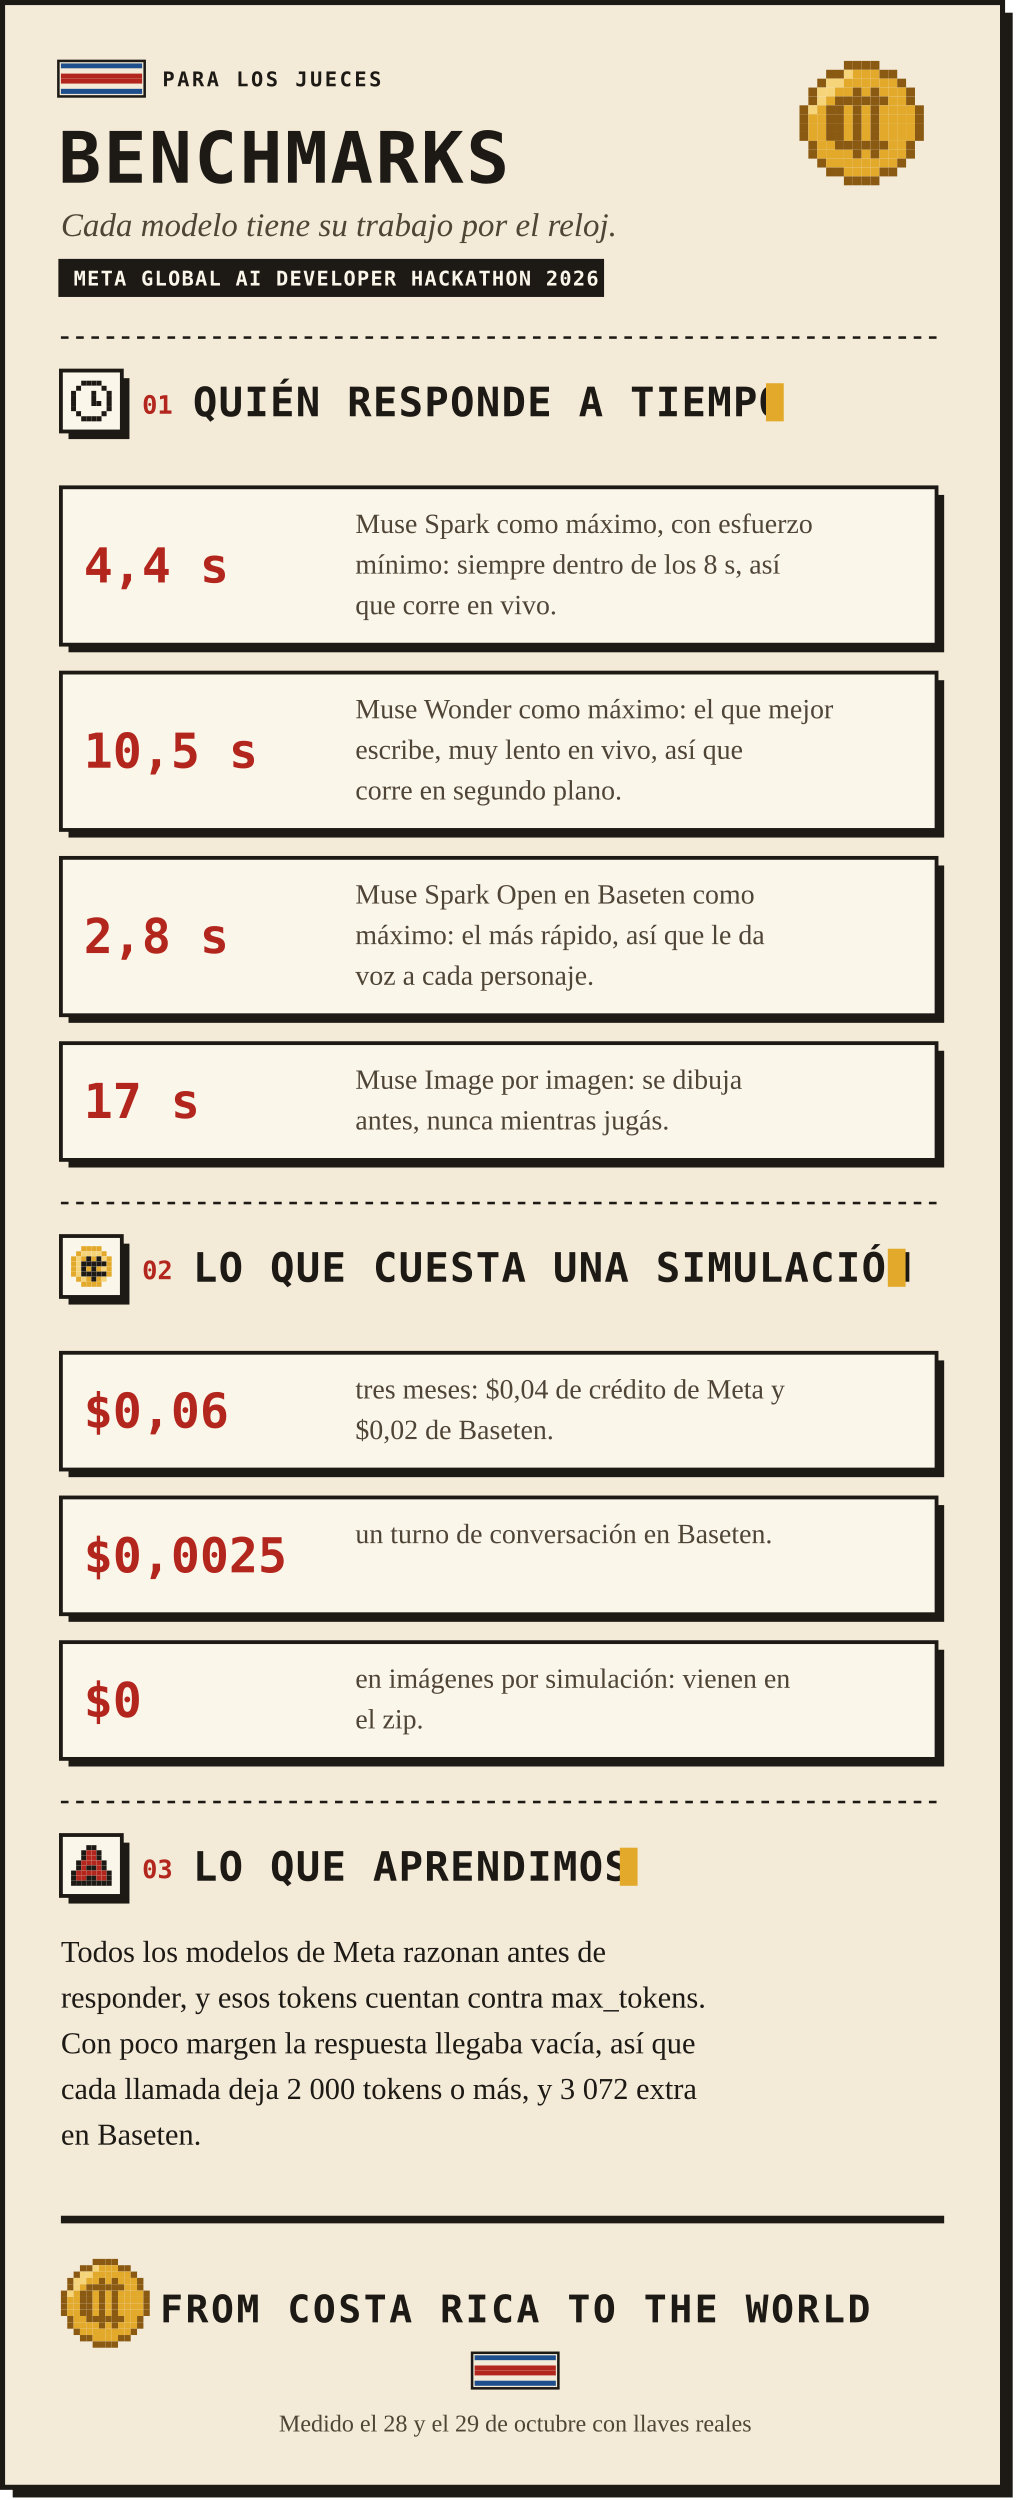
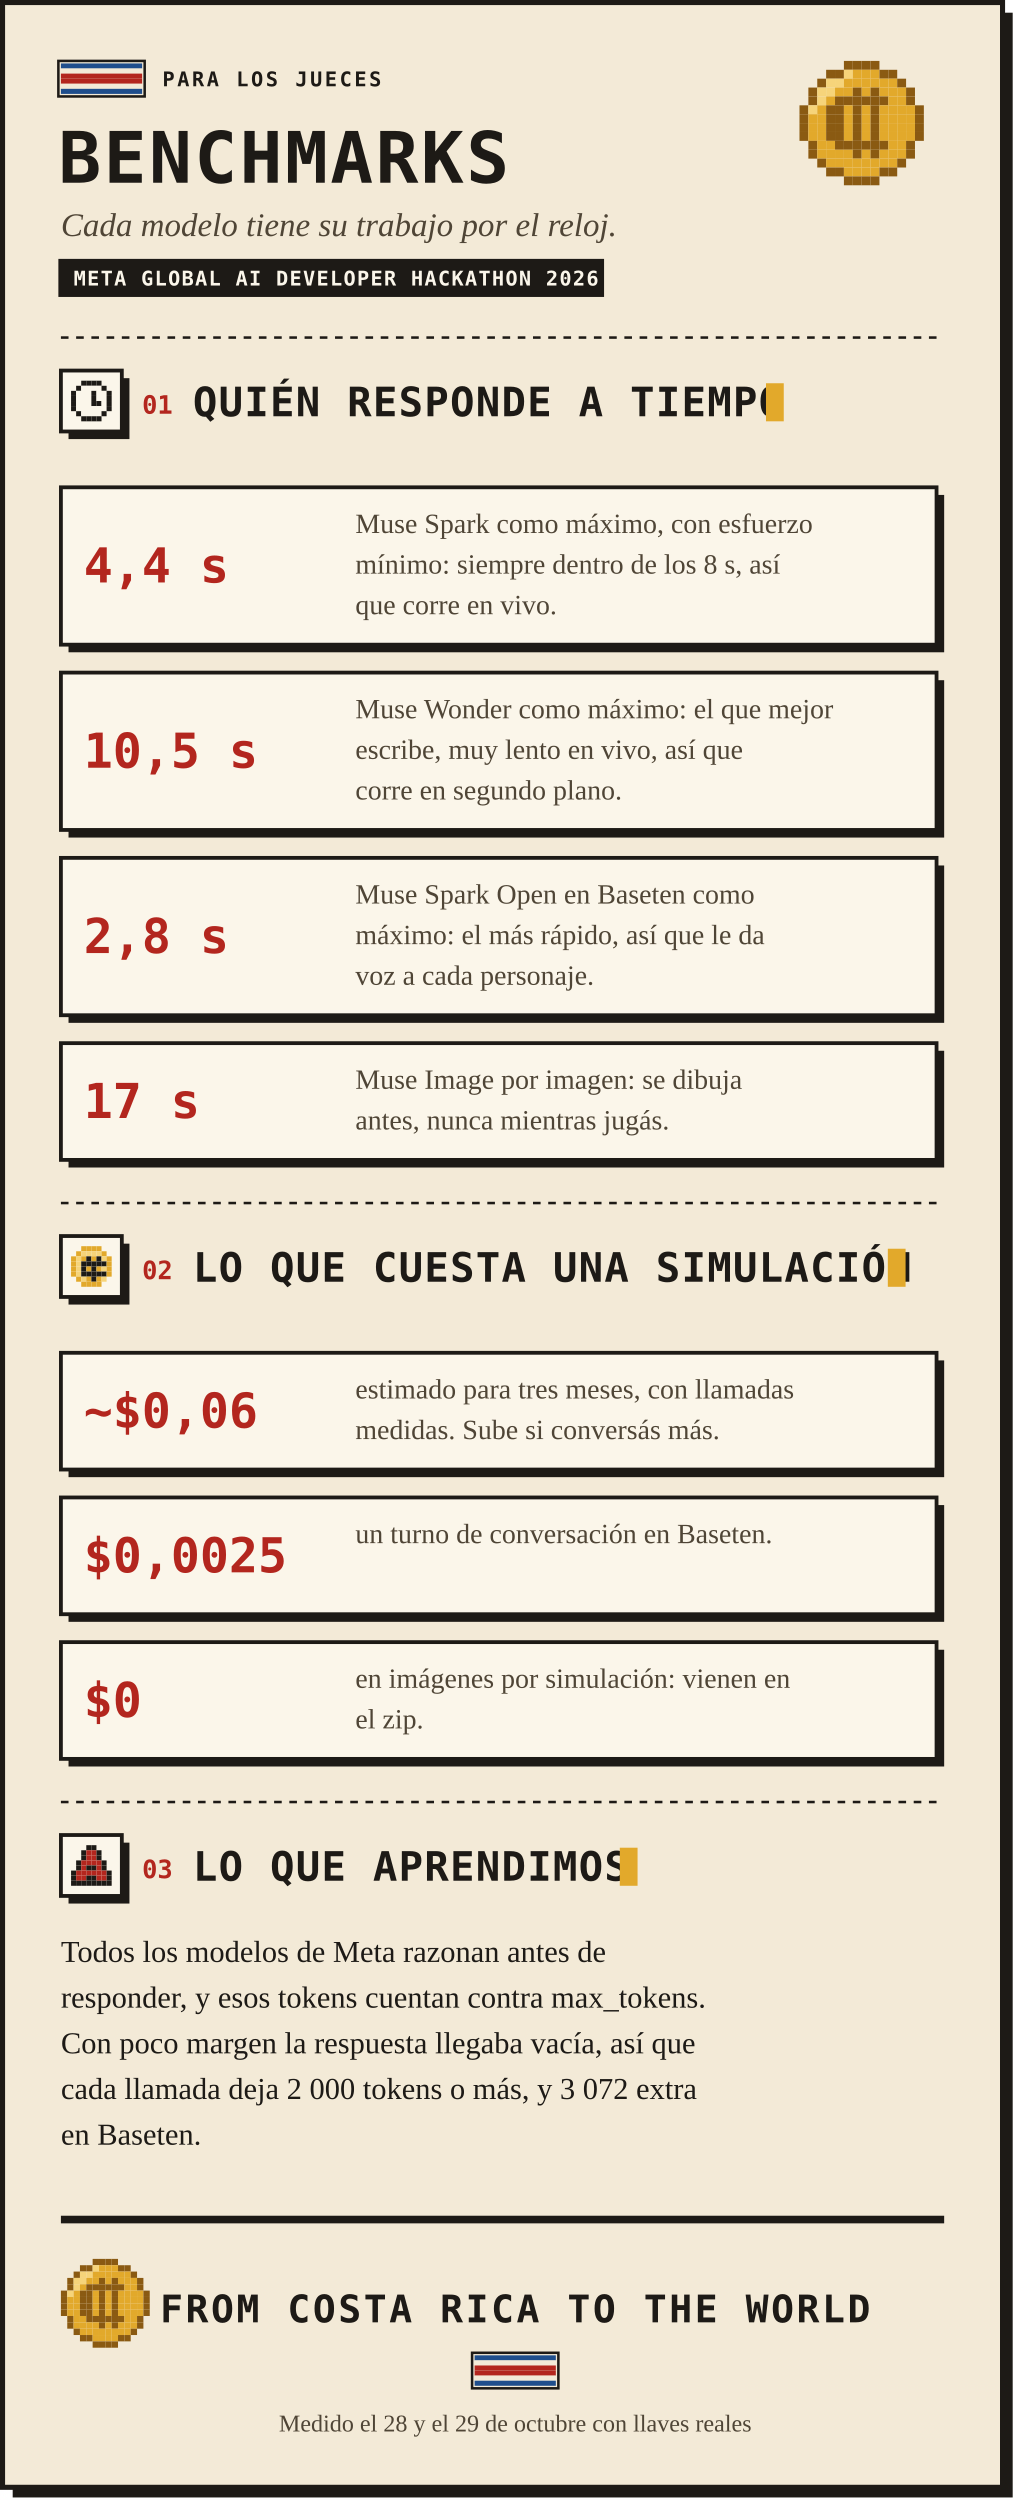
<svg xmlns="http://www.w3.org/2000/svg" viewBox="0 0 800 1970" width="800" height="1970" role="img" aria-labelledby="t d">
  <style>
    .title { font: 800 56px ui-monospace, "Cascadia Mono", Consolas, Menlo, "DejaVu Sans Mono", monospace; fill: #1d1a16; letter-spacing: 2px; }
    .tagline { font: italic 500 26px Georgia, "Iowan Old Style", "Times New Roman", serif; fill: #4f4536; }
    .kicker { font: 700 16px ui-monospace, "Cascadia Mono", Consolas, Menlo, "DejaVu Sans Mono", monospace; fill: #1d1a16; letter-spacing: 2px; }
    .event { font: 700 16px ui-monospace, "Cascadia Mono", Consolas, Menlo, "DejaVu Sans Mono", monospace; fill: #fbf6ea; letter-spacing: 1px; }
    .h { font: 800 32px ui-monospace, "Cascadia Mono", Consolas, Menlo, "DejaVu Sans Mono", monospace; fill: #1d1a16; letter-spacing: 1px; }
    .num { font: 700 20px ui-monospace, "Cascadia Mono", Consolas, Menlo, "DejaVu Sans Mono", monospace; fill: #b3261e; }
    .label { font: 800 24px ui-monospace, "Cascadia Mono", Consolas, Menlo, "DejaVu Sans Mono", monospace; fill: #1d1a16; }
    .label-sm { font: 800 22px ui-monospace, "Cascadia Mono", Consolas, Menlo, "DejaVu Sans Mono", monospace; fill: #1d1a16; }
    .body { font: 500 24px Georgia, "Iowan Old Style", "Times New Roman", serif; fill: #1d1a16; }
    .detail { font: 500 22px Georgia, "Iowan Old Style", "Times New Roman", serif; fill: #4f4536; }
    .detail-sm { font: 500 19px Georgia, "Iowan Old Style", "Times New Roman", serif; fill: #4f4536; }
    .step { font: 700 15px ui-monospace, "Cascadia Mono", Consolas, Menlo, "DejaVu Sans Mono", monospace; fill: #b3261e; }
    .pct { font: 800 26px ui-monospace, "Cascadia Mono", Consolas, Menlo, "DejaVu Sans Mono", monospace; fill: #b3261e; }
    .stat { font: 800 38px ui-monospace, "Cascadia Mono", Consolas, Menlo, "DejaVu Sans Mono", monospace; fill: #b3261e; }
    .stamp { font: 800 18px ui-monospace, "Cascadia Mono", Consolas, Menlo, "DejaVu Sans Mono", monospace; fill: #b3261e; letter-spacing: 2px; }
    .chip { font: 800 15px ui-monospace, "Cascadia Mono", Consolas, Menlo, "DejaVu Sans Mono", monospace; letter-spacing: 1px; }
    .code { font: 600 20px ui-monospace, "Cascadia Mono", Consolas, Menlo, "DejaVu Sans Mono", monospace; fill: #fbf6ea; }
    .prompt { font: 800 20px ui-monospace, "Cascadia Mono", Consolas, Menlo, "DejaVu Sans Mono", monospace; fill: #e2a92b; }
    .rule { font: 500 21px Georgia, "Iowan Old Style", "Times New Roman", serif; fill: #1d1a16; }
    .big { font: 800 30px ui-monospace, "Cascadia Mono", Consolas, Menlo, "DejaVu Sans Mono", monospace; fill: #1d1a16; letter-spacing: 2px; }
    .strong { font-weight: 700; }
    .blink { animation: blink 1s steps(1) infinite; }
    .bob { animation: bob 1.2s steps(1) infinite; }
    .node { animation: active 8s steps(1) infinite; }
    .n2 { animation-delay: 2s; }
    .n3 { animation-delay: 4s; }
    .n4 { animation-delay: 6s; }
    .runner { animation: run 8s steps(48) -1s infinite; }
    .seg { animation: flash 0.25s steps(1) 1; }
    .p1 { animation: p1 3s steps(30) infinite; }
    .p2 { animation: p2 4s steps(40) infinite; }
    .p3 { animation: p3 4s steps(40) 1.3s infinite; }
    .p4 { animation: p4 4s steps(40) 2.6s infinite; }
    @keyframes blink { 50% { opacity: 0; } }
    @keyframes bob { 50% { transform: translateY(-6px); } }
    @keyframes active { 0% { fill: #e2a92b; } 25% { fill: #fbf6ea; } }
    @keyframes run { 0% { transform: translateX(0); } 100% { transform: translateX(720px); } }
    @keyframes flash { 0% { fill: #f6d47a; } 100% { fill: #e2a92b; } }
    @keyframes p1 { 0% { transform: translate(0, 0); } 50% { transform: translate(56px, 0); } 100% { transform: translate(0, 0); } }
    @keyframes p2 { 0% { transform: translate(0, 0); } 30% { transform: translate(0, 52px); } 100% { transform: translate(-456px, 52px); } }
    @keyframes p3 { 0% { transform: translate(0, 0); } 60% { transform: translate(0, 52px); } 100% { transform: translate(-200px, 52px); } }
    @keyframes p4 { 0% { transform: translate(0, 0); } 40% { transform: translate(0, 52px); } 100% { transform: translate(56px, 52px); } }
    @media (prefers-reduced-motion: reduce) {
      * { animation: none !important; }
      .hide-still { opacity: 0; }
    }
  </style>
  <rect x="10" y="10" width="788" height="1958" fill="#1d1a16" />
  <rect x="2" y="2" width="788" height="1958" fill="#f3ead7" stroke="#1d1a16" stroke-width="4" />
  <g transform="translate(0 8)">
    <rect x="46" y="40" width="68" height="28" fill="none" stroke="#1d1a16" stroke-width="2" />
    <rect x="48" y="42" width="64" height="4" fill="#1f4e8c" />
    <rect x="48" y="46" width="64" height="4" fill="#f3ead7" />
    <rect x="48" y="50" width="64" height="4" fill="#b3261e" />
    <rect x="48" y="54" width="64" height="4" fill="#b3261e" />
    <rect x="48" y="58" width="64" height="4" fill="#f3ead7" />
    <rect x="48" y="62" width="64" height="4" fill="#1f4e8c" />
    <text class="kicker" x="128" y="60">PARA LOS JUECES</text>
    <text class="title" x="46" y="136">BENCHMARKS</text>
    <text class="tagline" x="48" y="178">Cada modelo tiene su trabajo por el reloj.</text>
    <rect x="46" y="196" width="430" height="30" fill="#1d1a16" />
    <text class="event" x="58" y="217">META GLOBAL AI DEVELOPER HACKATHON 2026</text>
    <g class="bob">
      <rect x="665" y="40" width="7" height="7" fill="#8a5a12" />
      <rect x="672" y="40" width="7" height="7" fill="#8a5a12" />
      <rect x="679" y="40" width="7" height="7" fill="#8a5a12" />
      <rect x="686" y="40" width="7" height="7" fill="#8a5a12" />
      <rect x="651" y="47" width="7" height="7" fill="#8a5a12" />
      <rect x="658" y="47" width="7" height="7" fill="#8a5a12" />
      <rect x="665" y="47" width="7" height="7" fill="#f6d47a" />
      <rect x="672" y="47" width="7" height="7" fill="#e2a92b" />
      <rect x="679" y="47" width="7" height="7" fill="#e2a92b" />
      <rect x="686" y="47" width="7" height="7" fill="#e2a92b" />
      <rect x="693" y="47" width="7" height="7" fill="#8a5a12" />
      <rect x="700" y="47" width="7" height="7" fill="#8a5a12" />
      <rect x="644" y="54" width="7" height="7" fill="#8a5a12" />
      <rect x="651" y="54" width="7" height="7" fill="#f6d47a" />
      <rect x="658" y="54" width="7" height="7" fill="#f6d47a" />
      <rect x="665" y="54" width="7" height="7" fill="#e2a92b" />
      <rect x="672" y="54" width="7" height="7" fill="#e2a92b" />
      <rect x="679" y="54" width="7" height="7" fill="#e2a92b" />
      <rect x="686" y="54" width="7" height="7" fill="#e2a92b" />
      <rect x="693" y="54" width="7" height="7" fill="#e2a92b" />
      <rect x="700" y="54" width="7" height="7" fill="#e2a92b" />
      <rect x="707" y="54" width="7" height="7" fill="#8a5a12" />
      <rect x="637" y="61" width="7" height="7" fill="#8a5a12" />
      <rect x="644" y="61" width="7" height="7" fill="#f6d47a" />
      <rect x="651" y="61" width="7" height="7" fill="#f6d47a" />
      <rect x="658" y="61" width="7" height="7" fill="#e2a92b" />
      <rect x="665" y="61" width="7" height="7" fill="#e2a92b" />
      <rect x="672" y="61" width="7" height="7" fill="#8a5a12" />
      <rect x="679" y="61" width="7" height="7" fill="#e2a92b" />
      <rect x="686" y="61" width="7" height="7" fill="#8a5a12" />
      <rect x="693" y="61" width="7" height="7" fill="#e2a92b" />
      <rect x="700" y="61" width="7" height="7" fill="#e2a92b" />
      <rect x="707" y="61" width="7" height="7" fill="#e2a92b" />
      <rect x="714" y="61" width="7" height="7" fill="#8a5a12" />
      <rect x="637" y="68" width="7" height="7" fill="#8a5a12" />
      <rect x="644" y="68" width="7" height="7" fill="#f6d47a" />
      <rect x="651" y="68" width="7" height="7" fill="#e2a92b" />
      <rect x="658" y="68" width="7" height="7" fill="#8a5a12" />
      <rect x="665" y="68" width="7" height="7" fill="#8a5a12" />
      <rect x="672" y="68" width="7" height="7" fill="#8a5a12" />
      <rect x="679" y="68" width="7" height="7" fill="#8a5a12" />
      <rect x="686" y="68" width="7" height="7" fill="#8a5a12" />
      <rect x="693" y="68" width="7" height="7" fill="#8a5a12" />
      <rect x="700" y="68" width="7" height="7" fill="#e2a92b" />
      <rect x="707" y="68" width="7" height="7" fill="#e2a92b" />
      <rect x="714" y="68" width="7" height="7" fill="#8a5a12" />
      <rect x="630" y="75" width="7" height="7" fill="#8a5a12" />
      <rect x="637" y="75" width="7" height="7" fill="#f6d47a" />
      <rect x="644" y="75" width="7" height="7" fill="#e2a92b" />
      <rect x="651" y="75" width="7" height="7" fill="#8a5a12" />
      <rect x="658" y="75" width="7" height="7" fill="#8a5a12" />
      <rect x="665" y="75" width="7" height="7" fill="#e2a92b" />
      <rect x="672" y="75" width="7" height="7" fill="#8a5a12" />
      <rect x="679" y="75" width="7" height="7" fill="#e2a92b" />
      <rect x="686" y="75" width="7" height="7" fill="#8a5a12" />
      <rect x="693" y="75" width="7" height="7" fill="#e2a92b" />
      <rect x="700" y="75" width="7" height="7" fill="#e2a92b" />
      <rect x="707" y="75" width="7" height="7" fill="#e2a92b" />
      <rect x="714" y="75" width="7" height="7" fill="#e2a92b" />
      <rect x="721" y="75" width="7" height="7" fill="#8a5a12" />
      <rect x="630" y="82" width="7" height="7" fill="#8a5a12" />
      <rect x="637" y="82" width="7" height="7" fill="#e2a92b" />
      <rect x="644" y="82" width="7" height="7" fill="#e2a92b" />
      <rect x="651" y="82" width="7" height="7" fill="#8a5a12" />
      <rect x="658" y="82" width="7" height="7" fill="#8a5a12" />
      <rect x="665" y="82" width="7" height="7" fill="#e2a92b" />
      <rect x="672" y="82" width="7" height="7" fill="#8a5a12" />
      <rect x="679" y="82" width="7" height="7" fill="#e2a92b" />
      <rect x="686" y="82" width="7" height="7" fill="#8a5a12" />
      <rect x="693" y="82" width="7" height="7" fill="#e2a92b" />
      <rect x="700" y="82" width="7" height="7" fill="#e2a92b" />
      <rect x="707" y="82" width="7" height="7" fill="#e2a92b" />
      <rect x="714" y="82" width="7" height="7" fill="#e2a92b" />
      <rect x="721" y="82" width="7" height="7" fill="#8a5a12" />
      <rect x="630" y="89" width="7" height="7" fill="#8a5a12" />
      <rect x="637" y="89" width="7" height="7" fill="#e2a92b" />
      <rect x="644" y="89" width="7" height="7" fill="#e2a92b" />
      <rect x="651" y="89" width="7" height="7" fill="#8a5a12" />
      <rect x="658" y="89" width="7" height="7" fill="#8a5a12" />
      <rect x="665" y="89" width="7" height="7" fill="#e2a92b" />
      <rect x="672" y="89" width="7" height="7" fill="#8a5a12" />
      <rect x="679" y="89" width="7" height="7" fill="#e2a92b" />
      <rect x="686" y="89" width="7" height="7" fill="#8a5a12" />
      <rect x="693" y="89" width="7" height="7" fill="#e2a92b" />
      <rect x="700" y="89" width="7" height="7" fill="#e2a92b" />
      <rect x="707" y="89" width="7" height="7" fill="#e2a92b" />
      <rect x="714" y="89" width="7" height="7" fill="#e2a92b" />
      <rect x="721" y="89" width="7" height="7" fill="#8a5a12" />
      <rect x="630" y="96" width="7" height="7" fill="#8a5a12" />
      <rect x="637" y="96" width="7" height="7" fill="#e2a92b" />
      <rect x="644" y="96" width="7" height="7" fill="#e2a92b" />
      <rect x="651" y="96" width="7" height="7" fill="#8a5a12" />
      <rect x="658" y="96" width="7" height="7" fill="#8a5a12" />
      <rect x="665" y="96" width="7" height="7" fill="#e2a92b" />
      <rect x="672" y="96" width="7" height="7" fill="#8a5a12" />
      <rect x="679" y="96" width="7" height="7" fill="#e2a92b" />
      <rect x="686" y="96" width="7" height="7" fill="#8a5a12" />
      <rect x="693" y="96" width="7" height="7" fill="#e2a92b" />
      <rect x="700" y="96" width="7" height="7" fill="#e2a92b" />
      <rect x="707" y="96" width="7" height="7" fill="#e2a92b" />
      <rect x="714" y="96" width="7" height="7" fill="#e2a92b" />
      <rect x="721" y="96" width="7" height="7" fill="#8a5a12" />
      <rect x="637" y="103" width="7" height="7" fill="#8a5a12" />
      <rect x="644" y="103" width="7" height="7" fill="#e2a92b" />
      <rect x="651" y="103" width="7" height="7" fill="#e2a92b" />
      <rect x="658" y="103" width="7" height="7" fill="#8a5a12" />
      <rect x="665" y="103" width="7" height="7" fill="#8a5a12" />
      <rect x="672" y="103" width="7" height="7" fill="#8a5a12" />
      <rect x="679" y="103" width="7" height="7" fill="#8a5a12" />
      <rect x="686" y="103" width="7" height="7" fill="#8a5a12" />
      <rect x="693" y="103" width="7" height="7" fill="#8a5a12" />
      <rect x="700" y="103" width="7" height="7" fill="#e2a92b" />
      <rect x="707" y="103" width="7" height="7" fill="#e2a92b" />
      <rect x="714" y="103" width="7" height="7" fill="#8a5a12" />
      <rect x="637" y="110" width="7" height="7" fill="#8a5a12" />
      <rect x="644" y="110" width="7" height="7" fill="#e2a92b" />
      <rect x="651" y="110" width="7" height="7" fill="#e2a92b" />
      <rect x="658" y="110" width="7" height="7" fill="#e2a92b" />
      <rect x="665" y="110" width="7" height="7" fill="#e2a92b" />
      <rect x="672" y="110" width="7" height="7" fill="#8a5a12" />
      <rect x="679" y="110" width="7" height="7" fill="#e2a92b" />
      <rect x="686" y="110" width="7" height="7" fill="#8a5a12" />
      <rect x="693" y="110" width="7" height="7" fill="#e2a92b" />
      <rect x="700" y="110" width="7" height="7" fill="#e2a92b" />
      <rect x="707" y="110" width="7" height="7" fill="#e2a92b" />
      <rect x="714" y="110" width="7" height="7" fill="#8a5a12" />
      <rect x="644" y="117" width="7" height="7" fill="#8a5a12" />
      <rect x="651" y="117" width="7" height="7" fill="#e2a92b" />
      <rect x="658" y="117" width="7" height="7" fill="#e2a92b" />
      <rect x="665" y="117" width="7" height="7" fill="#e2a92b" />
      <rect x="672" y="117" width="7" height="7" fill="#e2a92b" />
      <rect x="679" y="117" width="7" height="7" fill="#e2a92b" />
      <rect x="686" y="117" width="7" height="7" fill="#e2a92b" />
      <rect x="693" y="117" width="7" height="7" fill="#e2a92b" />
      <rect x="700" y="117" width="7" height="7" fill="#e2a92b" />
      <rect x="707" y="117" width="7" height="7" fill="#8a5a12" />
      <rect x="651" y="124" width="7" height="7" fill="#8a5a12" />
      <rect x="658" y="124" width="7" height="7" fill="#8a5a12" />
      <rect x="665" y="124" width="7" height="7" fill="#e2a92b" />
      <rect x="672" y="124" width="7" height="7" fill="#e2a92b" />
      <rect x="679" y="124" width="7" height="7" fill="#e2a92b" />
      <rect x="686" y="124" width="7" height="7" fill="#e2a92b" />
      <rect x="693" y="124" width="7" height="7" fill="#8a5a12" />
      <rect x="700" y="124" width="7" height="7" fill="#8a5a12" />
      <rect x="665" y="131" width="7" height="7" fill="#8a5a12" />
      <rect x="672" y="131" width="7" height="7" fill="#8a5a12" />
      <rect x="679" y="131" width="7" height="7" fill="#8a5a12" />
      <rect x="686" y="131" width="7" height="7" fill="#8a5a12" />
    </g>
  </g>
  <g transform="translate(0 258)">
    <line x1="48" y1="8" x2="744" y2="8" stroke="#1d1a16" stroke-width="2" stroke-dasharray="6 6" />
    <rect x="54" y="40" width="48" height="48" fill="#1d1a16" />
    <rect x="48" y="34" width="48" height="48" fill="#fbf6ea" stroke="#1d1a16" stroke-width="3" />
    <rect x="64" y="42" width="4" height="4" fill="#1d1a16" />
    <rect x="68" y="42" width="4" height="4" fill="#1d1a16" />
    <rect x="72" y="42" width="4" height="4" fill="#1d1a16" />
    <rect x="76" y="42" width="4" height="4" fill="#1d1a16" />
    <rect x="60" y="46" width="4" height="4" fill="#1d1a16" />
    <rect x="64" y="46" width="4" height="4" fill="#fbf6ea" />
    <rect x="68" y="46" width="4" height="4" fill="#fbf6ea" />
    <rect x="72" y="46" width="4" height="4" fill="#fbf6ea" />
    <rect x="76" y="46" width="4" height="4" fill="#fbf6ea" />
    <rect x="80" y="46" width="4" height="4" fill="#1d1a16" />
    <rect x="56" y="50" width="4" height="4" fill="#1d1a16" />
    <rect x="60" y="50" width="4" height="4" fill="#fbf6ea" />
    <rect x="64" y="50" width="4" height="4" fill="#fbf6ea" />
    <rect x="68" y="50" width="4" height="4" fill="#fbf6ea" />
    <rect x="72" y="50" width="4" height="4" fill="#1d1a16" />
    <rect x="76" y="50" width="4" height="4" fill="#fbf6ea" />
    <rect x="80" y="50" width="4" height="4" fill="#fbf6ea" />
    <rect x="84" y="50" width="4" height="4" fill="#1d1a16" />
    <rect x="56" y="54" width="4" height="4" fill="#1d1a16" />
    <rect x="60" y="54" width="4" height="4" fill="#fbf6ea" />
    <rect x="64" y="54" width="4" height="4" fill="#fbf6ea" />
    <rect x="68" y="54" width="4" height="4" fill="#fbf6ea" />
    <rect x="72" y="54" width="4" height="4" fill="#1d1a16" />
    <rect x="76" y="54" width="4" height="4" fill="#fbf6ea" />
    <rect x="80" y="54" width="4" height="4" fill="#fbf6ea" />
    <rect x="84" y="54" width="4" height="4" fill="#1d1a16" />
    <rect x="56" y="58" width="4" height="4" fill="#1d1a16" />
    <rect x="60" y="58" width="4" height="4" fill="#fbf6ea" />
    <rect x="64" y="58" width="4" height="4" fill="#fbf6ea" />
    <rect x="68" y="58" width="4" height="4" fill="#fbf6ea" />
    <rect x="72" y="58" width="4" height="4" fill="#1d1a16" />
    <rect x="76" y="58" width="4" height="4" fill="#1d1a16" />
    <rect x="80" y="58" width="4" height="4" fill="#fbf6ea" />
    <rect x="84" y="58" width="4" height="4" fill="#1d1a16" />
    <rect x="56" y="62" width="4" height="4" fill="#1d1a16" />
    <rect x="60" y="62" width="4" height="4" fill="#fbf6ea" />
    <rect x="64" y="62" width="4" height="4" fill="#fbf6ea" />
    <rect x="68" y="62" width="4" height="4" fill="#fbf6ea" />
    <rect x="72" y="62" width="4" height="4" fill="#fbf6ea" />
    <rect x="76" y="62" width="4" height="4" fill="#fbf6ea" />
    <rect x="80" y="62" width="4" height="4" fill="#fbf6ea" />
    <rect x="84" y="62" width="4" height="4" fill="#1d1a16" />
    <rect x="60" y="66" width="4" height="4" fill="#1d1a16" />
    <rect x="64" y="66" width="4" height="4" fill="#fbf6ea" />
    <rect x="68" y="66" width="4" height="4" fill="#fbf6ea" />
    <rect x="72" y="66" width="4" height="4" fill="#fbf6ea" />
    <rect x="76" y="66" width="4" height="4" fill="#fbf6ea" />
    <rect x="80" y="66" width="4" height="4" fill="#1d1a16" />
    <rect x="64" y="70" width="4" height="4" fill="#1d1a16" />
    <rect x="68" y="70" width="4" height="4" fill="#1d1a16" />
    <rect x="72" y="70" width="4" height="4" fill="#1d1a16" />
    <rect x="76" y="70" width="4" height="4" fill="#1d1a16" />
    <text class="num" x="112" y="68">01</text>
    <text class="h" x="152" y="70">QUIÉN RESPONDE A TIEMPO</text>
    <rect class="blink" x="603.6" y="44" width="14" height="30" fill="#e2a92b" />
  </g>
  <g transform="translate(0 368)">
    <rect x="54" y="22" width="690" height="124" fill="#1d1a16" />
    <rect x="48" y="16" width="690" height="124" fill="#fbf6ea" stroke="#1d1a16" stroke-width="3" />
    <text class="stat" x="66" y="91">4,4 s</text>
    <text class="detail" x="280" y="52">Muse Spark como máximo, con esfuerzo</text>
    <text class="detail" x="280" y="84">mínimo: siempre dentro de los 8 s, así</text>
    <text class="detail" x="280" y="116">que corre en vivo.</text>
    <rect x="54" y="168" width="690" height="124" fill="#1d1a16" />
    <rect x="48" y="162" width="690" height="124" fill="#fbf6ea" stroke="#1d1a16" stroke-width="3" />
    <text class="stat" x="66" y="237">10,5 s</text>
    <text class="detail" x="280" y="198">Muse Wonder como máximo: el que mejor</text>
    <text class="detail" x="280" y="230">escribe, muy lento en vivo, así que</text>
    <text class="detail" x="280" y="262">corre en segundo plano.</text>
    <rect x="54" y="314" width="690" height="124" fill="#1d1a16" />
    <rect x="48" y="308" width="690" height="124" fill="#fbf6ea" stroke="#1d1a16" stroke-width="3" />
    <text class="stat" x="66" y="383">2,8 s</text>
    <text class="detail" x="280" y="344">Muse Spark Open en Baseten como</text>
    <text class="detail" x="280" y="376">máximo: el más rápido, así que le da</text>
    <text class="detail" x="280" y="408">voz a cada personaje.</text>
    <rect x="54" y="460" width="690" height="92" fill="#1d1a16" />
    <rect x="48" y="454" width="690" height="92" fill="#fbf6ea" stroke="#1d1a16" stroke-width="3" />
    <text class="stat" x="66" y="513">17 s</text>
    <text class="detail" x="280" y="490">Muse Image por imagen: se dibuja</text>
    <text class="detail" x="280" y="522">antes, nunca mientras jugás.</text>
  </g>
  <g transform="translate(0 940)">
    <line x1="48" y1="8" x2="744" y2="8" stroke="#1d1a16" stroke-width="2" stroke-dasharray="6 6" />
    <rect x="54" y="40" width="48" height="48" fill="#1d1a16" />
    <rect x="48" y="34" width="48" height="48" fill="#fbf6ea" stroke="#1d1a16" stroke-width="3" />
    <rect x="64" y="42" width="4" height="4" fill="#e2a92b" />
    <rect x="68" y="42" width="4" height="4" fill="#e2a92b" />
    <rect x="72" y="42" width="4" height="4" fill="#e2a92b" />
    <rect x="76" y="42" width="4" height="4" fill="#e2a92b" />
    <rect x="60" y="46" width="4" height="4" fill="#e2a92b" />
    <rect x="64" y="46" width="4" height="4" fill="#f6d47a" />
    <rect x="68" y="46" width="4" height="4" fill="#f6d47a" />
    <rect x="72" y="46" width="4" height="4" fill="#f6d47a" />
    <rect x="76" y="46" width="4" height="4" fill="#f6d47a" />
    <rect x="80" y="46" width="4" height="4" fill="#e2a92b" />
    <rect x="56" y="50" width="4" height="4" fill="#e2a92b" />
    <rect x="60" y="50" width="4" height="4" fill="#f6d47a" />
    <rect x="64" y="50" width="4" height="4" fill="#e2a92b" />
    <rect x="68" y="50" width="4" height="4" fill="#1d1a16" />
    <rect x="72" y="50" width="4" height="4" fill="#e2a92b" />
    <rect x="76" y="50" width="4" height="4" fill="#1d1a16" />
    <rect x="80" y="50" width="4" height="4" fill="#f6d47a" />
    <rect x="84" y="50" width="4" height="4" fill="#e2a92b" />
    <rect x="56" y="54" width="4" height="4" fill="#e2a92b" />
    <rect x="60" y="54" width="4" height="4" fill="#f6d47a" />
    <rect x="64" y="54" width="4" height="4" fill="#1d1a16" />
    <rect x="68" y="54" width="4" height="4" fill="#1d1a16" />
    <rect x="72" y="54" width="4" height="4" fill="#1d1a16" />
    <rect x="76" y="54" width="4" height="4" fill="#1d1a16" />
    <rect x="80" y="54" width="4" height="4" fill="#1d1a16" />
    <rect x="84" y="54" width="4" height="4" fill="#e2a92b" />
    <rect x="56" y="58" width="4" height="4" fill="#e2a92b" />
    <rect x="60" y="58" width="4" height="4" fill="#f6d47a" />
    <rect x="64" y="58" width="4" height="4" fill="#1d1a16" />
    <rect x="68" y="58" width="4" height="4" fill="#e2a92b" />
    <rect x="72" y="58" width="4" height="4" fill="#1d1a16" />
    <rect x="76" y="58" width="4" height="4" fill="#e2a92b" />
    <rect x="80" y="58" width="4" height="4" fill="#f6d47a" />
    <rect x="84" y="58" width="4" height="4" fill="#e2a92b" />
    <rect x="56" y="62" width="4" height="4" fill="#e2a92b" />
    <rect x="60" y="62" width="4" height="4" fill="#f6d47a" />
    <rect x="64" y="62" width="4" height="4" fill="#1d1a16" />
    <rect x="68" y="62" width="4" height="4" fill="#1d1a16" />
    <rect x="72" y="62" width="4" height="4" fill="#1d1a16" />
    <rect x="76" y="62" width="4" height="4" fill="#1d1a16" />
    <rect x="80" y="62" width="4" height="4" fill="#1d1a16" />
    <rect x="84" y="62" width="4" height="4" fill="#e2a92b" />
    <rect x="60" y="66" width="4" height="4" fill="#e2a92b" />
    <rect x="64" y="66" width="4" height="4" fill="#f6d47a" />
    <rect x="68" y="66" width="4" height="4" fill="#e2a92b" />
    <rect x="72" y="66" width="4" height="4" fill="#1d1a16" />
    <rect x="76" y="66" width="4" height="4" fill="#e2a92b" />
    <rect x="80" y="66" width="4" height="4" fill="#f6d47a" />
    <rect x="64" y="70" width="4" height="4" fill="#e2a92b" />
    <rect x="68" y="70" width="4" height="4" fill="#e2a92b" />
    <rect x="72" y="70" width="4" height="4" fill="#e2a92b" />
    <rect x="76" y="70" width="4" height="4" fill="#e2a92b" />
    <text class="num" x="112" y="68">02</text>
    <text class="h" x="152" y="70">LO QUE CUESTA UNA SIMULACIÓN</text>
    <rect class="blink" x="699.6" y="44" width="14" height="30" fill="#e2a92b" />
  </g>
  <g transform="translate(0 1050)">
    <rect x="54" y="22" width="690" height="92" fill="#1d1a16" />
    <rect x="48" y="16" width="690" height="92" fill="#fbf6ea" stroke="#1d1a16" stroke-width="3" />
-     <text class="stat" x="66" y="75">$0,06</text>
-     <text class="detail" x="280" y="52">tres meses: $0,04 de crédito de Meta y</text>
-     <text class="detail" x="280" y="84">$0,02 de Baseten.</text>
+     <text class="stat" x="66" y="75">~$0,06</text>
+     <text class="detail" x="280" y="52">estimado para tres meses, con llamadas</text>
+     <text class="detail" x="280" y="84">medidas. Sube si conversás más.</text>
    <rect x="54" y="136" width="690" height="92" fill="#1d1a16" />
    <rect x="48" y="130" width="690" height="92" fill="#fbf6ea" stroke="#1d1a16" stroke-width="3" />
    <text class="stat" x="66" y="189">$0,0025</text>
    <text class="detail" x="280" y="166">un turno de conversación en Baseten.</text>
    <rect x="54" y="250" width="690" height="92" fill="#1d1a16" />
    <rect x="48" y="244" width="690" height="92" fill="#fbf6ea" stroke="#1d1a16" stroke-width="3" />
    <text class="stat" x="66" y="303">$0</text>
    <text class="detail" x="280" y="280">en imágenes por simulación: vienen en</text>
    <text class="detail" x="280" y="312">el zip.</text>
  </g>
  <g transform="translate(0 1412)">
    <line x1="48" y1="8" x2="744" y2="8" stroke="#1d1a16" stroke-width="2" stroke-dasharray="6 6" />
    <rect x="54" y="40" width="48" height="48" fill="#1d1a16" />
    <rect x="48" y="34" width="48" height="48" fill="#fbf6ea" stroke="#1d1a16" stroke-width="3" />
    <rect x="68" y="42" width="4" height="4" fill="#1d1a16" />
    <rect x="72" y="42" width="4" height="4" fill="#1d1a16" />
    <rect x="64" y="46" width="4" height="4" fill="#1d1a16" />
    <rect x="68" y="46" width="4" height="4" fill="#b3261e" />
    <rect x="72" y="46" width="4" height="4" fill="#b3261e" />
    <rect x="76" y="46" width="4" height="4" fill="#1d1a16" />
    <rect x="64" y="50" width="4" height="4" fill="#1d1a16" />
    <rect x="68" y="50" width="4" height="4" fill="#b3261e" />
    <rect x="72" y="50" width="4" height="4" fill="#b3261e" />
    <rect x="76" y="50" width="4" height="4" fill="#1d1a16" />
    <rect x="60" y="54" width="4" height="4" fill="#1d1a16" />
    <rect x="64" y="54" width="4" height="4" fill="#b3261e" />
    <rect x="68" y="54" width="4" height="4" fill="#b3261e" />
    <rect x="72" y="54" width="4" height="4" fill="#b3261e" />
    <rect x="76" y="54" width="4" height="4" fill="#b3261e" />
    <rect x="80" y="54" width="4" height="4" fill="#1d1a16" />
    <rect x="60" y="58" width="4" height="4" fill="#1d1a16" />
    <rect x="64" y="58" width="4" height="4" fill="#b3261e" />
    <rect x="68" y="58" width="4" height="4" fill="#1d1a16" />
    <rect x="72" y="58" width="4" height="4" fill="#1d1a16" />
    <rect x="76" y="58" width="4" height="4" fill="#b3261e" />
    <rect x="80" y="58" width="4" height="4" fill="#1d1a16" />
    <rect x="56" y="62" width="4" height="4" fill="#1d1a16" />
    <rect x="60" y="62" width="4" height="4" fill="#b3261e" />
    <rect x="64" y="62" width="4" height="4" fill="#b3261e" />
    <rect x="68" y="62" width="4" height="4" fill="#b3261e" />
    <rect x="72" y="62" width="4" height="4" fill="#b3261e" />
    <rect x="76" y="62" width="4" height="4" fill="#b3261e" />
    <rect x="80" y="62" width="4" height="4" fill="#b3261e" />
    <rect x="84" y="62" width="4" height="4" fill="#1d1a16" />
    <rect x="56" y="66" width="4" height="4" fill="#1d1a16" />
    <rect x="60" y="66" width="4" height="4" fill="#b3261e" />
    <rect x="64" y="66" width="4" height="4" fill="#b3261e" />
    <rect x="68" y="66" width="4" height="4" fill="#1d1a16" />
    <rect x="72" y="66" width="4" height="4" fill="#1d1a16" />
    <rect x="76" y="66" width="4" height="4" fill="#b3261e" />
    <rect x="80" y="66" width="4" height="4" fill="#b3261e" />
    <rect x="84" y="66" width="4" height="4" fill="#1d1a16" />
    <rect x="56" y="70" width="4" height="4" fill="#1d1a16" />
    <rect x="60" y="70" width="4" height="4" fill="#1d1a16" />
    <rect x="64" y="70" width="4" height="4" fill="#1d1a16" />
    <rect x="68" y="70" width="4" height="4" fill="#1d1a16" />
    <rect x="72" y="70" width="4" height="4" fill="#1d1a16" />
    <rect x="76" y="70" width="4" height="4" fill="#1d1a16" />
    <rect x="80" y="70" width="4" height="4" fill="#1d1a16" />
    <rect x="84" y="70" width="4" height="4" fill="#1d1a16" />
    <text class="num" x="112" y="68">03</text>
    <text class="h" x="152" y="70">LO QUE APRENDIMOS</text>
    <rect class="blink" x="488.4" y="44" width="14" height="30" fill="#e2a92b" />
  </g>
  <g transform="translate(0 1522)">
    <text class="body" x="48" y="24">Todos los modelos de Meta razonan antes de</text>
    <text class="body" x="48" y="60">responder, y esos tokens cuentan contra max_tokens.</text>
    <text class="body" x="48" y="96">Con poco margen la respuesta llegaba vacía, así que</text>
    <text class="body" x="48" y="132">cada llamada deja 2 000 tokens o más, y 3 072 extra</text>
    <text class="body" x="48" y="168">en Baseten.</text>
  </g>
  <g transform="translate(0 1734)">
    <rect x="48" y="12" width="696" height="6" fill="#1d1a16" />
    <g class="bob">
      <rect x="73" y="46" width="5" height="5" fill="#8a5a12" />
      <rect x="78" y="46" width="5" height="5" fill="#8a5a12" />
      <rect x="83" y="46" width="5" height="5" fill="#8a5a12" />
      <rect x="88" y="46" width="5" height="5" fill="#8a5a12" />
      <rect x="63" y="51" width="5" height="5" fill="#8a5a12" />
      <rect x="68" y="51" width="5" height="5" fill="#8a5a12" />
      <rect x="73" y="51" width="5" height="5" fill="#f6d47a" />
      <rect x="78" y="51" width="5" height="5" fill="#e2a92b" />
      <rect x="83" y="51" width="5" height="5" fill="#e2a92b" />
      <rect x="88" y="51" width="5" height="5" fill="#e2a92b" />
      <rect x="93" y="51" width="5" height="5" fill="#8a5a12" />
      <rect x="98" y="51" width="5" height="5" fill="#8a5a12" />
      <rect x="58" y="56" width="5" height="5" fill="#8a5a12" />
      <rect x="63" y="56" width="5" height="5" fill="#f6d47a" />
      <rect x="68" y="56" width="5" height="5" fill="#f6d47a" />
      <rect x="73" y="56" width="5" height="5" fill="#e2a92b" />
      <rect x="78" y="56" width="5" height="5" fill="#e2a92b" />
      <rect x="83" y="56" width="5" height="5" fill="#e2a92b" />
      <rect x="88" y="56" width="5" height="5" fill="#e2a92b" />
      <rect x="93" y="56" width="5" height="5" fill="#e2a92b" />
      <rect x="98" y="56" width="5" height="5" fill="#e2a92b" />
      <rect x="103" y="56" width="5" height="5" fill="#8a5a12" />
      <rect x="53" y="61" width="5" height="5" fill="#8a5a12" />
      <rect x="58" y="61" width="5" height="5" fill="#f6d47a" />
      <rect x="63" y="61" width="5" height="5" fill="#f6d47a" />
      <rect x="68" y="61" width="5" height="5" fill="#e2a92b" />
      <rect x="73" y="61" width="5" height="5" fill="#e2a92b" />
      <rect x="78" y="61" width="5" height="5" fill="#8a5a12" />
      <rect x="83" y="61" width="5" height="5" fill="#e2a92b" />
      <rect x="88" y="61" width="5" height="5" fill="#8a5a12" />
      <rect x="93" y="61" width="5" height="5" fill="#e2a92b" />
      <rect x="98" y="61" width="5" height="5" fill="#e2a92b" />
      <rect x="103" y="61" width="5" height="5" fill="#e2a92b" />
      <rect x="108" y="61" width="5" height="5" fill="#8a5a12" />
      <rect x="53" y="66" width="5" height="5" fill="#8a5a12" />
      <rect x="58" y="66" width="5" height="5" fill="#f6d47a" />
      <rect x="63" y="66" width="5" height="5" fill="#e2a92b" />
      <rect x="68" y="66" width="5" height="5" fill="#8a5a12" />
      <rect x="73" y="66" width="5" height="5" fill="#8a5a12" />
      <rect x="78" y="66" width="5" height="5" fill="#8a5a12" />
      <rect x="83" y="66" width="5" height="5" fill="#8a5a12" />
      <rect x="88" y="66" width="5" height="5" fill="#8a5a12" />
      <rect x="93" y="66" width="5" height="5" fill="#8a5a12" />
      <rect x="98" y="66" width="5" height="5" fill="#e2a92b" />
      <rect x="103" y="66" width="5" height="5" fill="#e2a92b" />
      <rect x="108" y="66" width="5" height="5" fill="#8a5a12" />
      <rect x="48" y="71" width="5" height="5" fill="#8a5a12" />
      <rect x="53" y="71" width="5" height="5" fill="#f6d47a" />
      <rect x="58" y="71" width="5" height="5" fill="#e2a92b" />
      <rect x="63" y="71" width="5" height="5" fill="#8a5a12" />
      <rect x="68" y="71" width="5" height="5" fill="#8a5a12" />
      <rect x="73" y="71" width="5" height="5" fill="#e2a92b" />
      <rect x="78" y="71" width="5" height="5" fill="#8a5a12" />
      <rect x="83" y="71" width="5" height="5" fill="#e2a92b" />
      <rect x="88" y="71" width="5" height="5" fill="#8a5a12" />
      <rect x="93" y="71" width="5" height="5" fill="#e2a92b" />
      <rect x="98" y="71" width="5" height="5" fill="#e2a92b" />
      <rect x="103" y="71" width="5" height="5" fill="#e2a92b" />
      <rect x="108" y="71" width="5" height="5" fill="#e2a92b" />
      <rect x="113" y="71" width="5" height="5" fill="#8a5a12" />
      <rect x="48" y="76" width="5" height="5" fill="#8a5a12" />
      <rect x="53" y="76" width="5" height="5" fill="#e2a92b" />
      <rect x="58" y="76" width="5" height="5" fill="#e2a92b" />
      <rect x="63" y="76" width="5" height="5" fill="#8a5a12" />
      <rect x="68" y="76" width="5" height="5" fill="#8a5a12" />
      <rect x="73" y="76" width="5" height="5" fill="#e2a92b" />
      <rect x="78" y="76" width="5" height="5" fill="#8a5a12" />
      <rect x="83" y="76" width="5" height="5" fill="#e2a92b" />
      <rect x="88" y="76" width="5" height="5" fill="#8a5a12" />
      <rect x="93" y="76" width="5" height="5" fill="#e2a92b" />
      <rect x="98" y="76" width="5" height="5" fill="#e2a92b" />
      <rect x="103" y="76" width="5" height="5" fill="#e2a92b" />
      <rect x="108" y="76" width="5" height="5" fill="#e2a92b" />
      <rect x="113" y="76" width="5" height="5" fill="#8a5a12" />
      <rect x="48" y="81" width="5" height="5" fill="#8a5a12" />
      <rect x="53" y="81" width="5" height="5" fill="#e2a92b" />
      <rect x="58" y="81" width="5" height="5" fill="#e2a92b" />
      <rect x="63" y="81" width="5" height="5" fill="#8a5a12" />
      <rect x="68" y="81" width="5" height="5" fill="#8a5a12" />
      <rect x="73" y="81" width="5" height="5" fill="#e2a92b" />
      <rect x="78" y="81" width="5" height="5" fill="#8a5a12" />
      <rect x="83" y="81" width="5" height="5" fill="#e2a92b" />
      <rect x="88" y="81" width="5" height="5" fill="#8a5a12" />
      <rect x="93" y="81" width="5" height="5" fill="#e2a92b" />
      <rect x="98" y="81" width="5" height="5" fill="#e2a92b" />
      <rect x="103" y="81" width="5" height="5" fill="#e2a92b" />
      <rect x="108" y="81" width="5" height="5" fill="#e2a92b" />
      <rect x="113" y="81" width="5" height="5" fill="#8a5a12" />
      <rect x="48" y="86" width="5" height="5" fill="#8a5a12" />
      <rect x="53" y="86" width="5" height="5" fill="#e2a92b" />
      <rect x="58" y="86" width="5" height="5" fill="#e2a92b" />
      <rect x="63" y="86" width="5" height="5" fill="#8a5a12" />
      <rect x="68" y="86" width="5" height="5" fill="#8a5a12" />
      <rect x="73" y="86" width="5" height="5" fill="#e2a92b" />
      <rect x="78" y="86" width="5" height="5" fill="#8a5a12" />
      <rect x="83" y="86" width="5" height="5" fill="#e2a92b" />
      <rect x="88" y="86" width="5" height="5" fill="#8a5a12" />
      <rect x="93" y="86" width="5" height="5" fill="#e2a92b" />
      <rect x="98" y="86" width="5" height="5" fill="#e2a92b" />
      <rect x="103" y="86" width="5" height="5" fill="#e2a92b" />
      <rect x="108" y="86" width="5" height="5" fill="#e2a92b" />
      <rect x="113" y="86" width="5" height="5" fill="#8a5a12" />
      <rect x="53" y="91" width="5" height="5" fill="#8a5a12" />
      <rect x="58" y="91" width="5" height="5" fill="#e2a92b" />
      <rect x="63" y="91" width="5" height="5" fill="#e2a92b" />
      <rect x="68" y="91" width="5" height="5" fill="#8a5a12" />
      <rect x="73" y="91" width="5" height="5" fill="#8a5a12" />
      <rect x="78" y="91" width="5" height="5" fill="#8a5a12" />
      <rect x="83" y="91" width="5" height="5" fill="#8a5a12" />
      <rect x="88" y="91" width="5" height="5" fill="#8a5a12" />
      <rect x="93" y="91" width="5" height="5" fill="#8a5a12" />
      <rect x="98" y="91" width="5" height="5" fill="#e2a92b" />
      <rect x="103" y="91" width="5" height="5" fill="#e2a92b" />
      <rect x="108" y="91" width="5" height="5" fill="#8a5a12" />
      <rect x="53" y="96" width="5" height="5" fill="#8a5a12" />
      <rect x="58" y="96" width="5" height="5" fill="#e2a92b" />
      <rect x="63" y="96" width="5" height="5" fill="#e2a92b" />
      <rect x="68" y="96" width="5" height="5" fill="#e2a92b" />
      <rect x="73" y="96" width="5" height="5" fill="#e2a92b" />
      <rect x="78" y="96" width="5" height="5" fill="#8a5a12" />
      <rect x="83" y="96" width="5" height="5" fill="#e2a92b" />
      <rect x="88" y="96" width="5" height="5" fill="#8a5a12" />
      <rect x="93" y="96" width="5" height="5" fill="#e2a92b" />
      <rect x="98" y="96" width="5" height="5" fill="#e2a92b" />
      <rect x="103" y="96" width="5" height="5" fill="#e2a92b" />
      <rect x="108" y="96" width="5" height="5" fill="#8a5a12" />
      <rect x="58" y="101" width="5" height="5" fill="#8a5a12" />
      <rect x="63" y="101" width="5" height="5" fill="#e2a92b" />
      <rect x="68" y="101" width="5" height="5" fill="#e2a92b" />
      <rect x="73" y="101" width="5" height="5" fill="#e2a92b" />
      <rect x="78" y="101" width="5" height="5" fill="#e2a92b" />
      <rect x="83" y="101" width="5" height="5" fill="#e2a92b" />
      <rect x="88" y="101" width="5" height="5" fill="#e2a92b" />
      <rect x="93" y="101" width="5" height="5" fill="#e2a92b" />
      <rect x="98" y="101" width="5" height="5" fill="#e2a92b" />
      <rect x="103" y="101" width="5" height="5" fill="#8a5a12" />
      <rect x="63" y="106" width="5" height="5" fill="#8a5a12" />
      <rect x="68" y="106" width="5" height="5" fill="#8a5a12" />
      <rect x="73" y="106" width="5" height="5" fill="#e2a92b" />
      <rect x="78" y="106" width="5" height="5" fill="#e2a92b" />
      <rect x="83" y="106" width="5" height="5" fill="#e2a92b" />
      <rect x="88" y="106" width="5" height="5" fill="#e2a92b" />
      <rect x="93" y="106" width="5" height="5" fill="#8a5a12" />
      <rect x="98" y="106" width="5" height="5" fill="#8a5a12" />
      <rect x="73" y="111" width="5" height="5" fill="#8a5a12" />
      <rect x="78" y="111" width="5" height="5" fill="#8a5a12" />
      <rect x="83" y="111" width="5" height="5" fill="#8a5a12" />
      <rect x="88" y="111" width="5" height="5" fill="#8a5a12" />
    </g>
    <text class="big" x="406" y="96" text-anchor="middle">FROM COSTA RICA TO THE WORLD</text>
    <rect x="372" y="120" width="68" height="28" fill="none" stroke="#1d1a16" stroke-width="2" />
    <rect x="374" y="122" width="64" height="4" fill="#1f4e8c" />
    <rect x="374" y="126" width="64" height="4" fill="#f3ead7" />
    <rect x="374" y="130" width="64" height="4" fill="#b3261e" />
    <rect x="374" y="134" width="64" height="4" fill="#b3261e" />
    <rect x="374" y="138" width="64" height="4" fill="#f3ead7" />
    <rect x="374" y="142" width="64" height="4" fill="#1f4e8c" />
    <text class="detail-sm" x="406" y="182" text-anchor="middle">Medido el 28 y el 29 de octubre con llaves reales</text>
  </g>
</svg>
